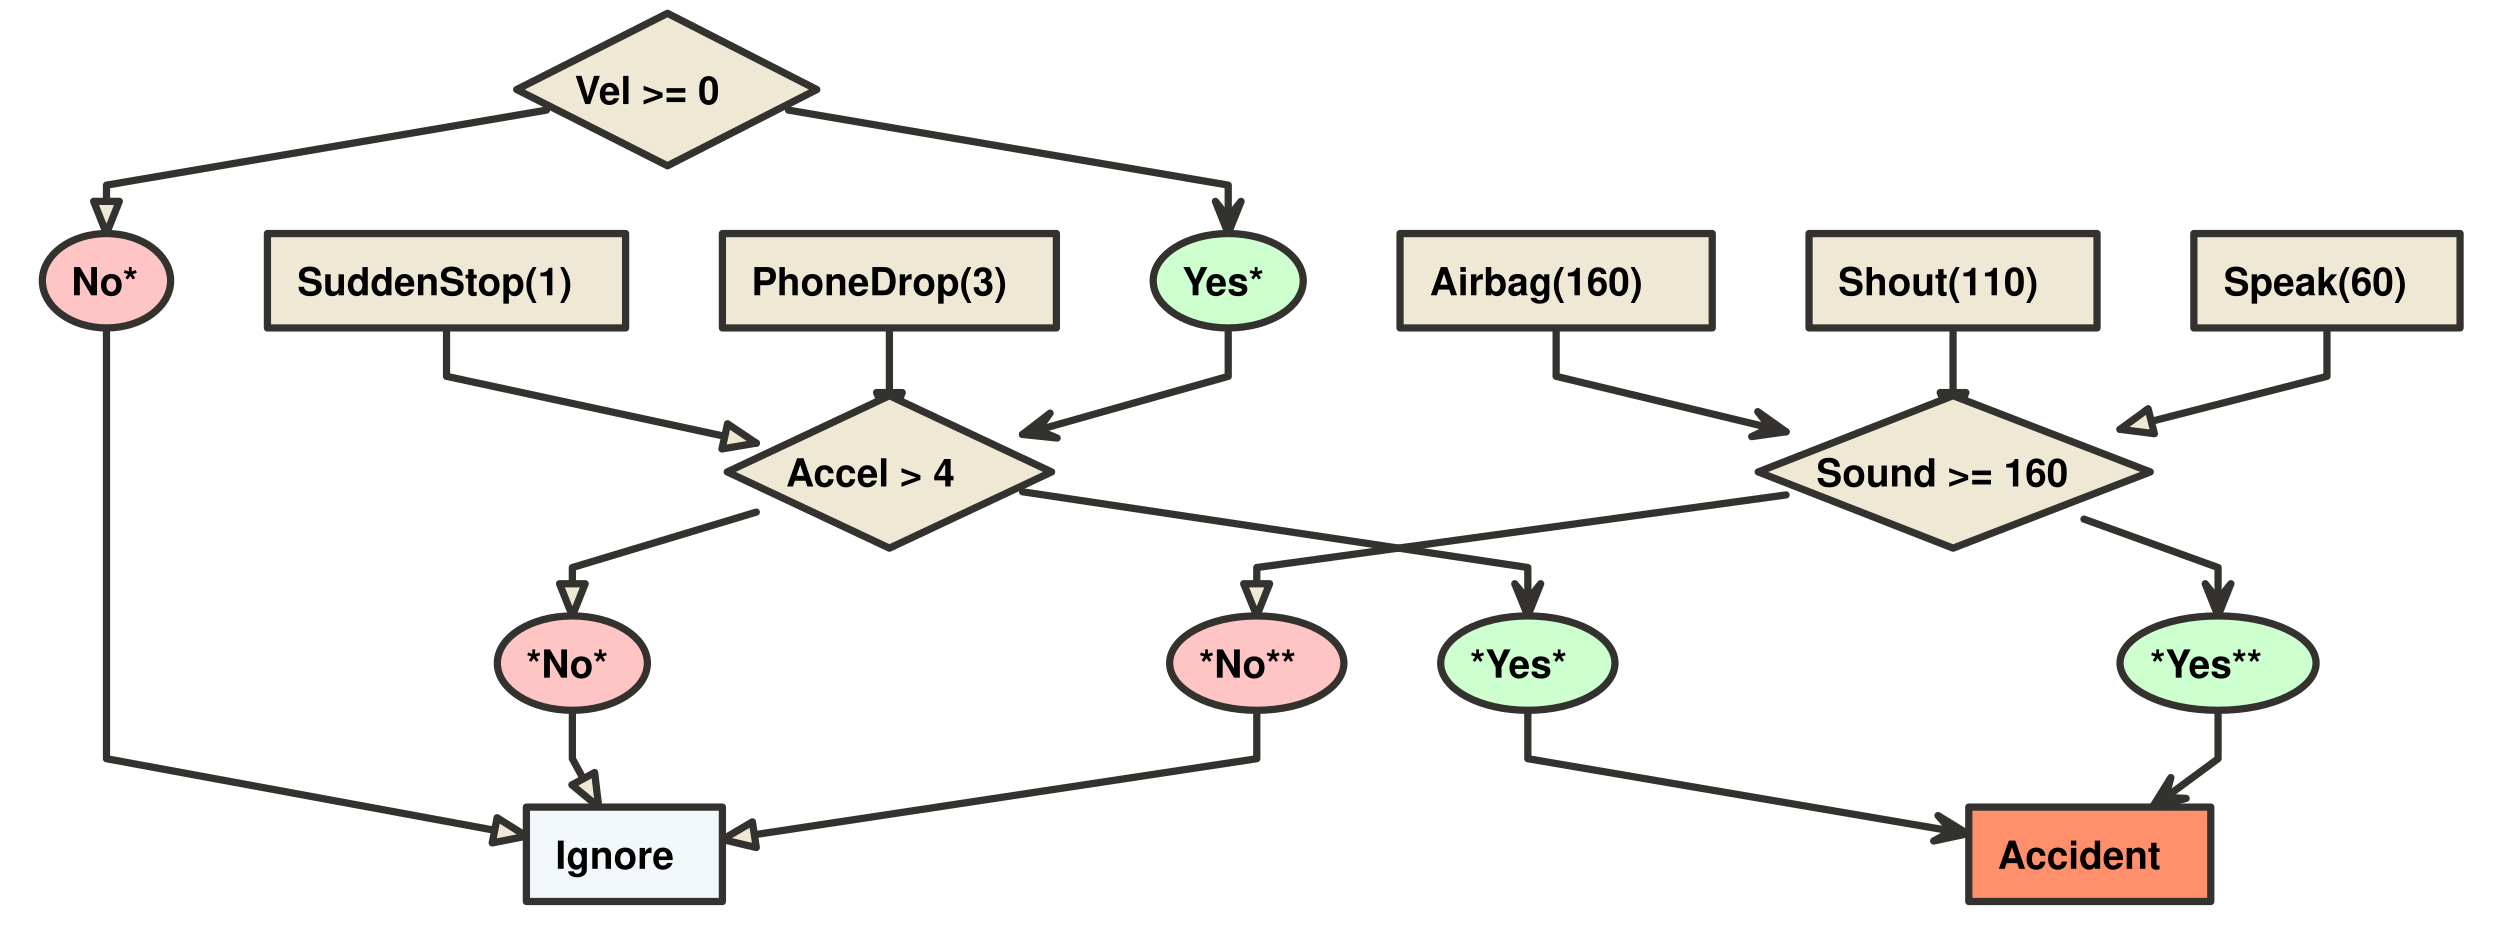
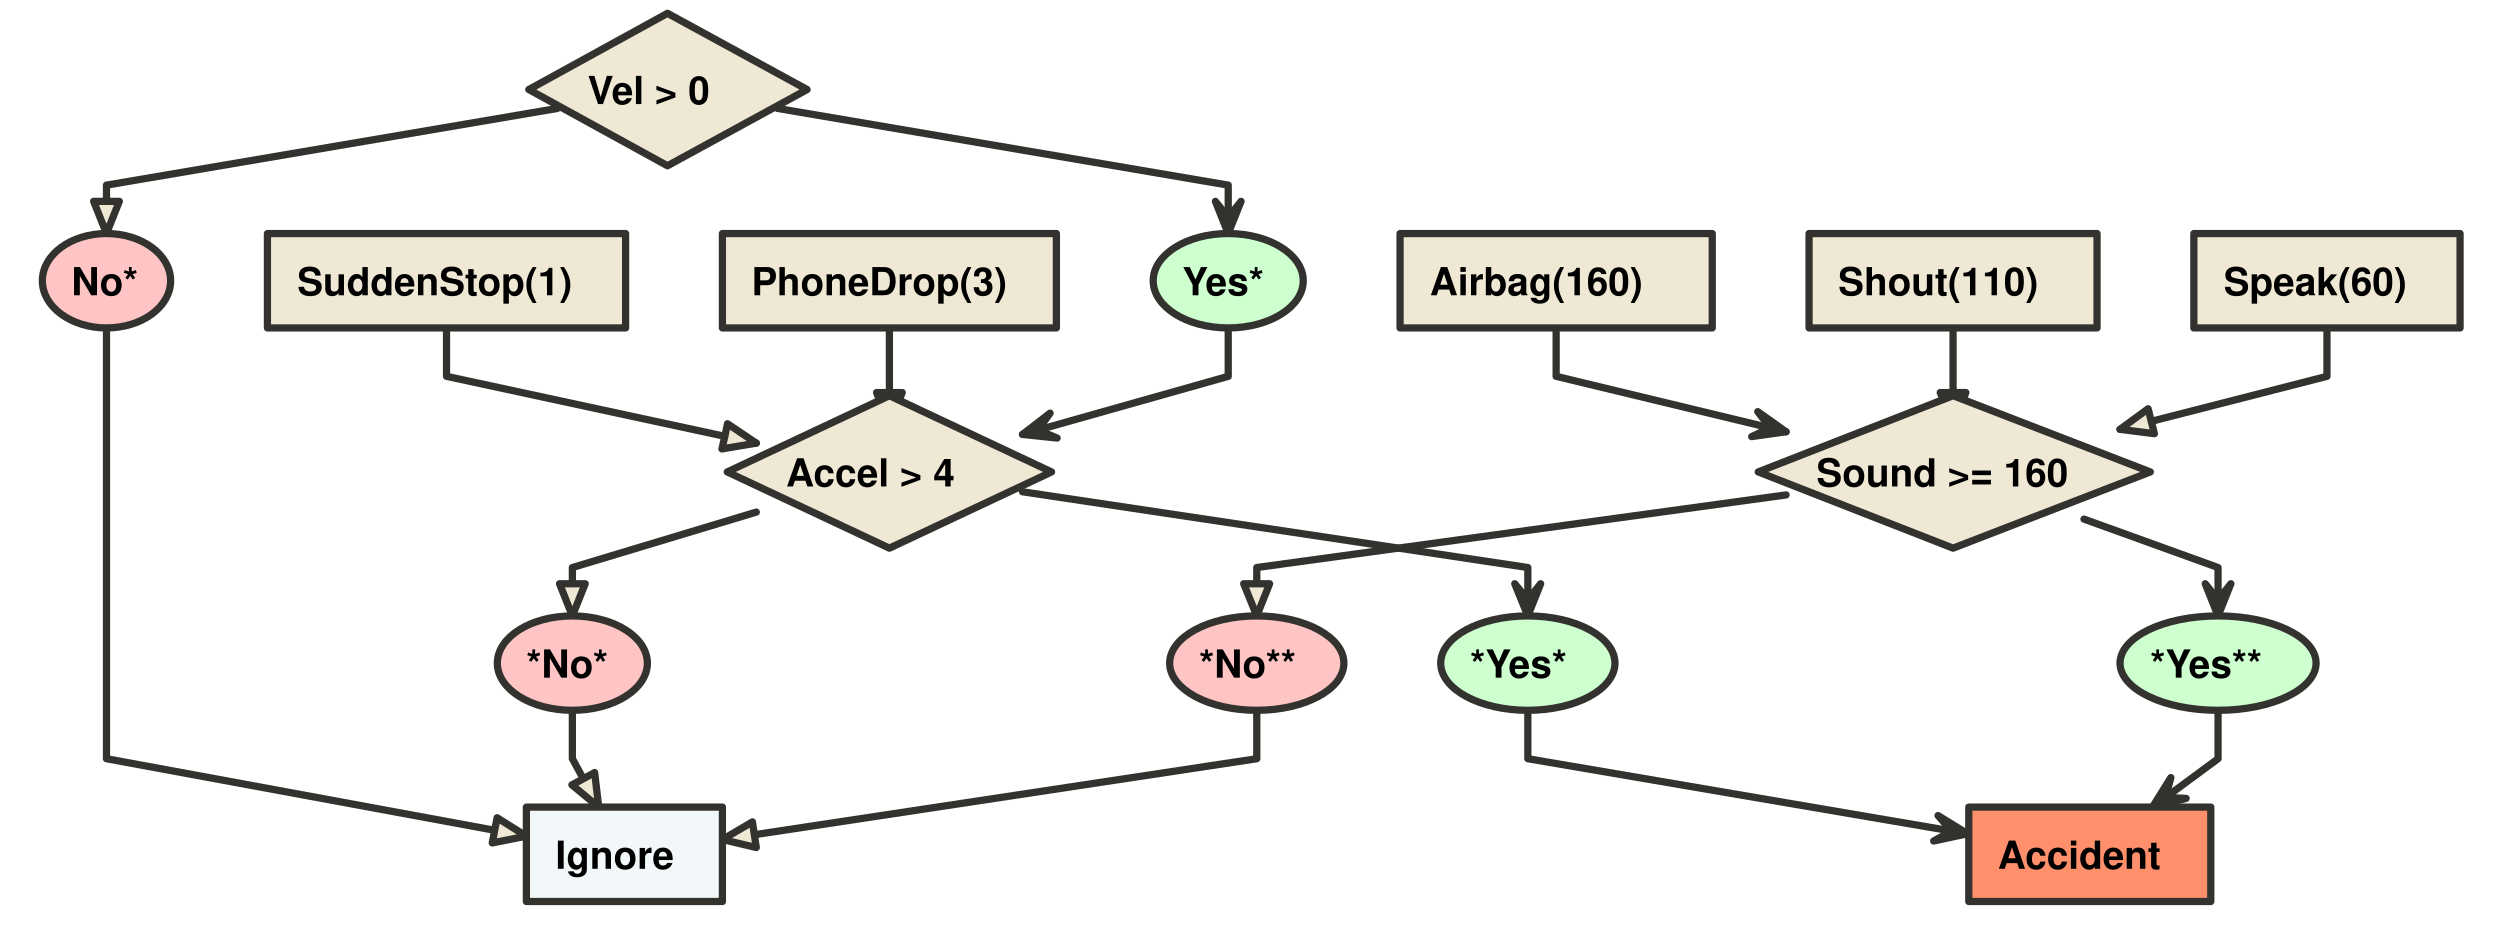
<svg xmlns="http://www.w3.org/2000/svg" width="1033" height="389" version="1.1" baseProfile="full" style="font-weight:bold; font-size:12pt; font-family:'Calibri', Helvetica, sans-serif;;stroke-width:3;stroke-linejoin:round;stroke-linecap:round">
-   <path d="M225.8 45.5 L44 76.5 L44 96.5 L44 96.5 " style="stroke:#33322E;fill:none;" />
+   <path d="M230.3 44.8 L44 76.5 L44 96.5 L44 96.5 " style="stroke:#33322E;fill:none;" />
  <path d="M38.7 83.2 L44 83.2 L49.3 83.2 L44 96.5 Z" style="stroke:#33322E;fill:#eee8d5;" />
-   <path d="M325.8 45.5 L507.5 76.5 L507.5 96.5 L507.5 96.5 " style="stroke:#33322E;fill:none;" />
+   <path d="M321.3 44.8 L507.5 76.5 L507.5 96.5 L507.5 96.5 " style="stroke:#33322E;fill:none;" />
  <path d="M502.2 83.2 L507.5 89.8 L512.8 83.2 L507.5 96.5 Z" style="stroke:#33322E;fill:#33322E;" />
  <path d="M44 135.5 L44 155.5 L44 313.5 L44 313.5 L217.5 345.5 L217.5 345.5 " style="stroke:#33322E;fill:none;" />
  <path d="M203.4 348.3 L204.4 343.1 L205.4 337.9 L217.5 345.5 Z" style="stroke:#33322E;fill:#eee8d5;" />
  <path d="M507.5 135.5 L507.5 155.5 L422.5 179.5 L422.5 179.5 " style="stroke:#33322E;fill:none;" />
  <path d="M433.9 170.7 L428.9 177.7 L436.8 181 L422.5 179.5 Z" style="stroke:#33322E;fill:#33322E;" />
  <path d="M312.5 211.6 L236.5 234.5 L236.5 254.5 L236.5 254.5 " style="stroke:#33322E;fill:none;" />
  <path d="M231.2 241.2 L236.5 241.2 L241.8 241.2 L236.5 254.5 Z" style="stroke:#33322E;fill:#eee8d5;" />
  <path d="M422.5 203.2 L631.3 234.5 L631.3 254.5 L631.3 254.5 " style="stroke:#33322E;fill:none;" />
  <path d="M625.9 241.2 L631.3 247.8 L636.6 241.2 L631.3 254.5 Z" style="stroke:#33322E;fill:#33322E;" />
  <path d="M236.5 293.5 L236.5 313.5 L247.4 333.5 L247.4 333.5 " style="stroke:#33322E;fill:none;" />
  <path d="M236.3 324.3 L241 321.8 L245.7 319.2 L247.4 333.5 Z" style="stroke:#33322E;fill:#eee8d5;" />
  <path d="M631.3 293.5 L631.3 313.5 L813 344.5 L813 344.5 " style="stroke:#33322E;fill:none;" />
  <path d="M799 347.5 L806.4 343.4 L800.8 337 L813 344.5 Z" style="stroke:#33322E;fill:#33322E;" />
  <path d="M184.5 135.5 L184.5 155.5 L312.5 183.1 L312.5 183.1 " style="stroke:#33322E;fill:none;" />
  <path d="M298.3 185.5 L299.5 180.3 L300.6 175.1 L312.5 183.1 Z" style="stroke:#33322E;fill:#eee8d5;" />
  <path d="M367.5 135.5 L367.5 155.5 L367.5 175.5 L367.5 175.5 " style="stroke:#33322E;fill:none;" />
  <path d="M362.2 162.2 L367.5 162.2 L372.8 162.2 L367.5 175.5 Z" style="stroke:#33322E;fill:#eee8d5;" />
  <path d="M643 135.5 L643 155.5 L738 178.4 L738 178.4 " style="stroke:#33322E;fill:none;" />
  <path d="M723.8 180.4 L731.5 176.8 L726.3 170.1 L738 178.4 Z" style="stroke:#33322E;fill:#33322E;" />
  <path d="M807 135.5 L807 155.5 L807 175.5 L807 175.5 " style="stroke:#33322E;fill:none;" />
  <path d="M801.7 162.2 L807 162.2 L812.3 162.2 L807 175.5 Z" style="stroke:#33322E;fill:#eee8d5;" />
  <path d="M961.5 135.5 L961.5 155.5 L876 177.4 L876 177.4 " style="stroke:#33322E;fill:none;" />
  <path d="M887.6 168.9 L888.9 174.1 L890.2 179.2 L876 177.4 Z" style="stroke:#33322E;fill:#eee8d5;" />
  <path d="M738 204.5 L519.3 234.5 L519.3 254.5 L519.3 254.5 " style="stroke:#33322E;fill:none;" />
  <path d="M513.9 241.2 L519.3 241.2 L524.6 241.2 L519.3 254.5 Z" style="stroke:#33322E;fill:#eee8d5;" />
  <path d="M861.1 214.5 L916.5 234.5 L916.5 254.5 L916.5 254.5 " style="stroke:#33322E;fill:none;" />
  <path d="M911.2 241.2 L916.5 247.8 L921.8 241.2 L916.5 254.5 Z" style="stroke:#33322E;fill:#33322E;" />
  <path d="M519.3 293.5 L519.3 313.5 L298.5 346.9 L298.5 346.9 " style="stroke:#33322E;fill:none;" />
  <path d="M310.9 339.6 L311.7 344.9 L312.5 350.2 L298.5 346.9 Z" style="stroke:#33322E;fill:#eee8d5;" />
  <path d="M916.5 293.5 L916.5 313.5 L889.4 333.5 L889.4 333.5 " style="stroke:#33322E;fill:none;" />
  <path d="M897 321.3 L894.8 329.5 L903.3 329.9 L889.4 333.5 Z" style="stroke:#33322E;fill:#33322E;" />
-   <path d="M275.8 5.5 L337.5 37 L275.8 68.5 L213.5 37 Z" style="stroke:#33322E;fill:#eee8d5;" />
-   <text x="237.5" y="43" style="">Vel &gt;= 0</text>
+   <path d="M275.8 5.5 L333.5 37 L275.8 68.5 L218.5 37 Z" style="stroke:#33322E;fill:#eee8d5;" />
+   <text x="242.8" y="43" style="">Vel &gt; 0</text>
  <ellipse cx="44" cy="116" rx="26.5" ry="19.5" style="stroke:#33322E;fill:#ffc5c5;" />
  <text x="29.5" y="122" style="">No*</text>
  <ellipse cx="507.5" cy="116" rx="31" ry="19.5" style="stroke:#33322E;fill:#ceffcf;" />
  <text x="488.5" y="122" style="">Yes*</text>
  <rect x="217.5" y="333.5" height="39" width="81" style="stroke:#33322E;fill:#f2f8f9;" />
  <text x="229.5" y="359" style="">Ignore</text>
  <path d="M367.5 163.5 L434.5 195 L367.5 226.5 L300.5 195 Z" style="stroke:#33322E;fill:#eee8d5;" />
  <text x="324.8" y="201" style="">Accel &gt; 4</text>
  <ellipse cx="236.5" cy="274" rx="31" ry="19.5" style="stroke:#33322E;fill:#ffc5c5;" />
  <text x="217.5" y="280" style="">*No*</text>
  <ellipse cx="631.3" cy="274" rx="36" ry="19.5" style="stroke:#33322E;fill:#ceffcf;" />
  <text x="607.5" y="280" style="">*Yes*</text>
  <rect x="813.5" y="333.5" height="39" width="100" style="stroke:#33322E;fill:#ff906b;" />
  <text x="825.5" y="359" style="">Accident</text>
  <rect x="110.5" y="96.5" height="39" width="148" style="stroke:#33322E;fill:#eee8d5;" />
  <text x="122.8" y="122" style="">SuddenStop(1)</text>
  <rect x="298.5" y="96.5" height="39" width="138" style="stroke:#33322E;fill:#eee8d5;" />
  <text x="310.5" y="122" style="">PhoneDrop(3)</text>
  <rect x="578.5" y="96.5" height="39" width="129" style="stroke:#33322E;fill:#eee8d5;" />
  <text x="590.8" y="122" style="">Airbag(160)</text>
  <path d="M807 163.5 L888.5 195 L807 226.5 L726.5 195 Z" style="stroke:#33322E;fill:#eee8d5;" />
  <text x="750.5" y="201" style="">Sound &gt;= 160</text>
  <rect x="747.5" y="96.5" height="39" width="119" style="stroke:#33322E;fill:#eee8d5;" />
  <text x="759.5" y="122" style="">Shout(110)</text>
  <rect x="906.5" y="96.5" height="39" width="110" style="stroke:#33322E;fill:#eee8d5;" />
  <text x="918.8" y="122" style="">Speak(60)</text>
  <ellipse cx="519.3" cy="274" rx="36" ry="19.5" style="stroke:#33322E;fill:#ffc5c5;" />
  <text x="495.5" y="280" style="">*No**</text>
  <ellipse cx="916.5" cy="274" rx="40.5" ry="19.5" style="stroke:#33322E;fill:#ceffcf;" />
  <text x="888.5" y="280" style="">*Yes**</text>
</svg>
